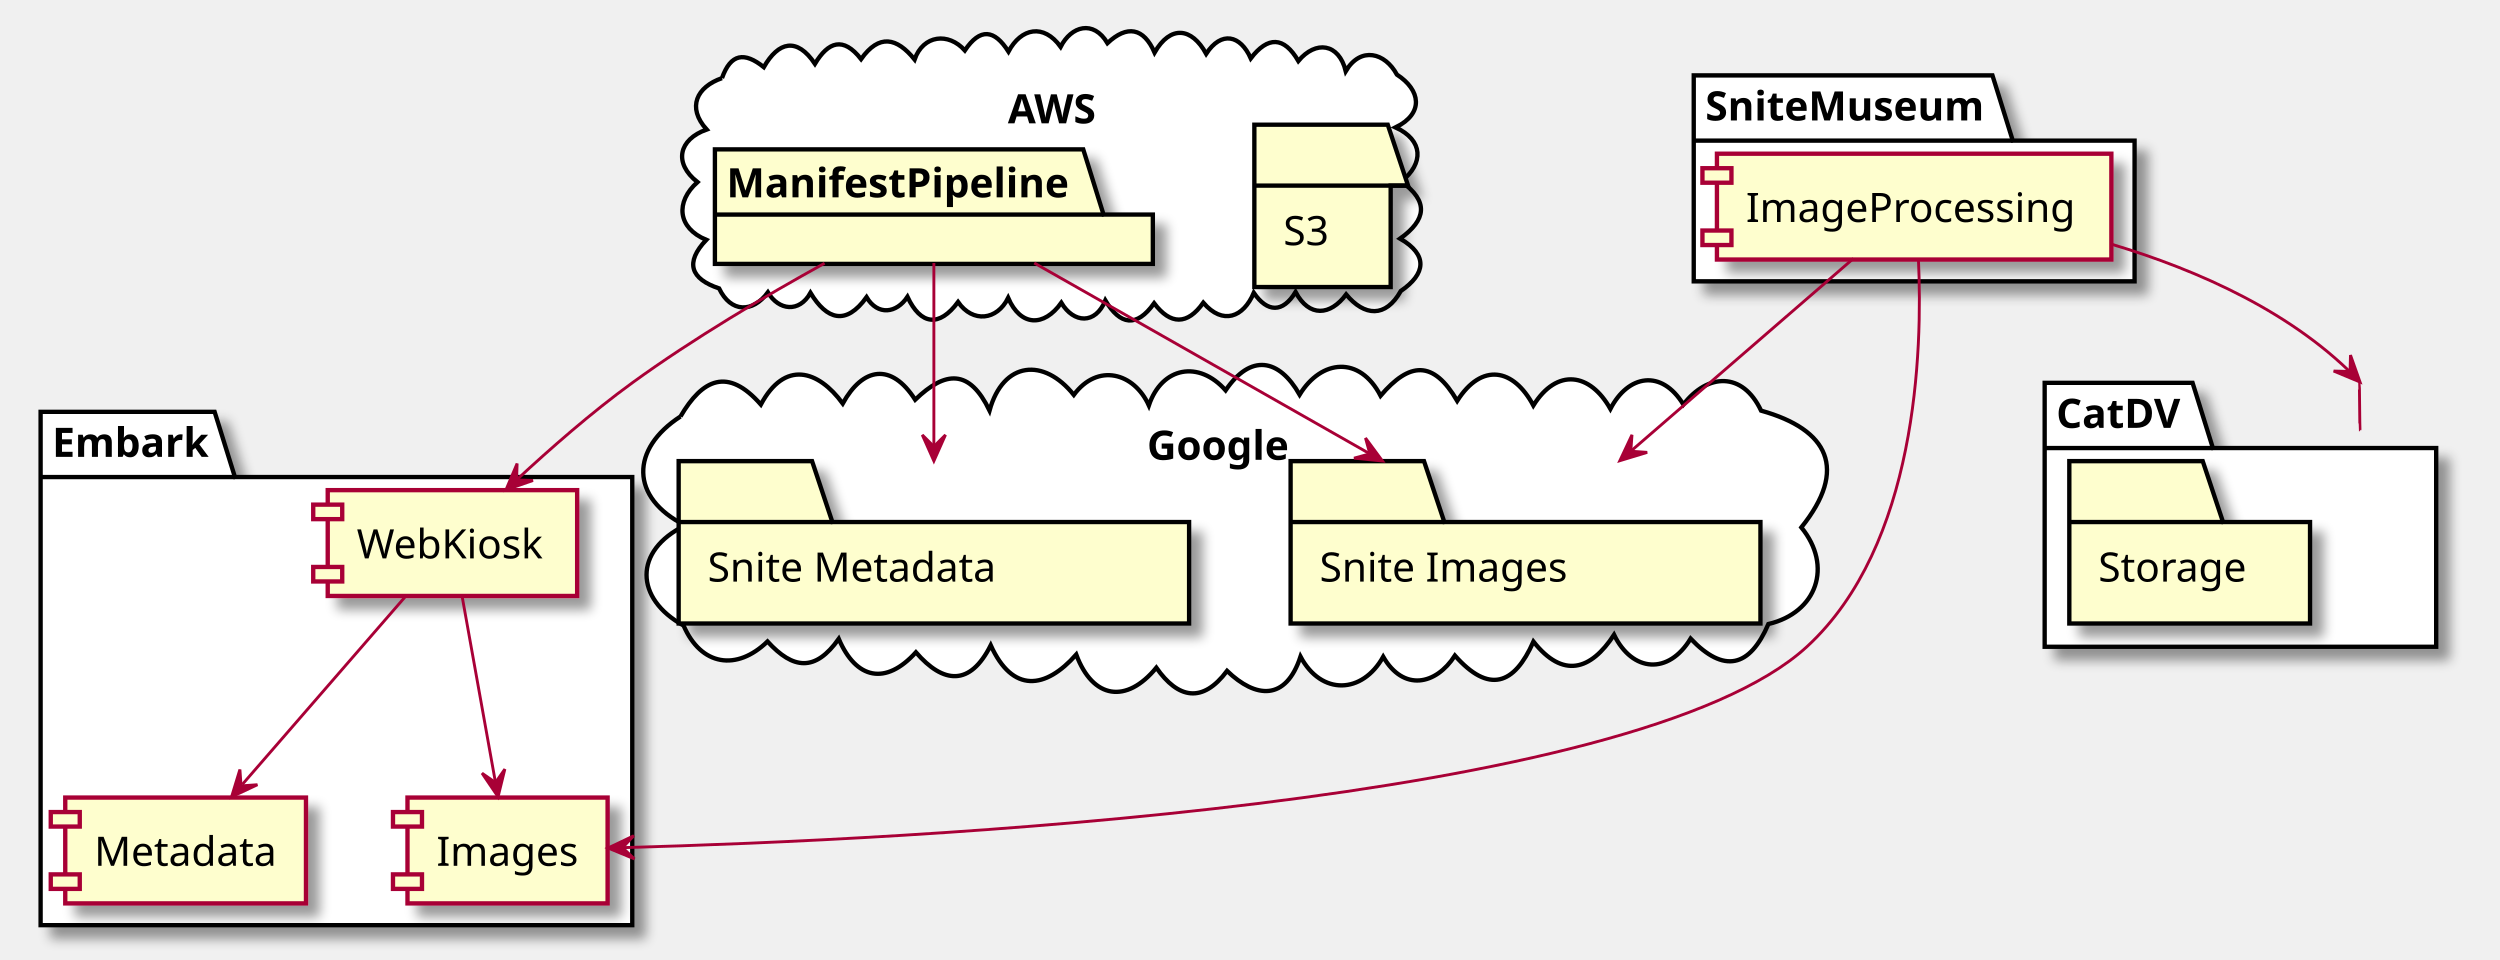
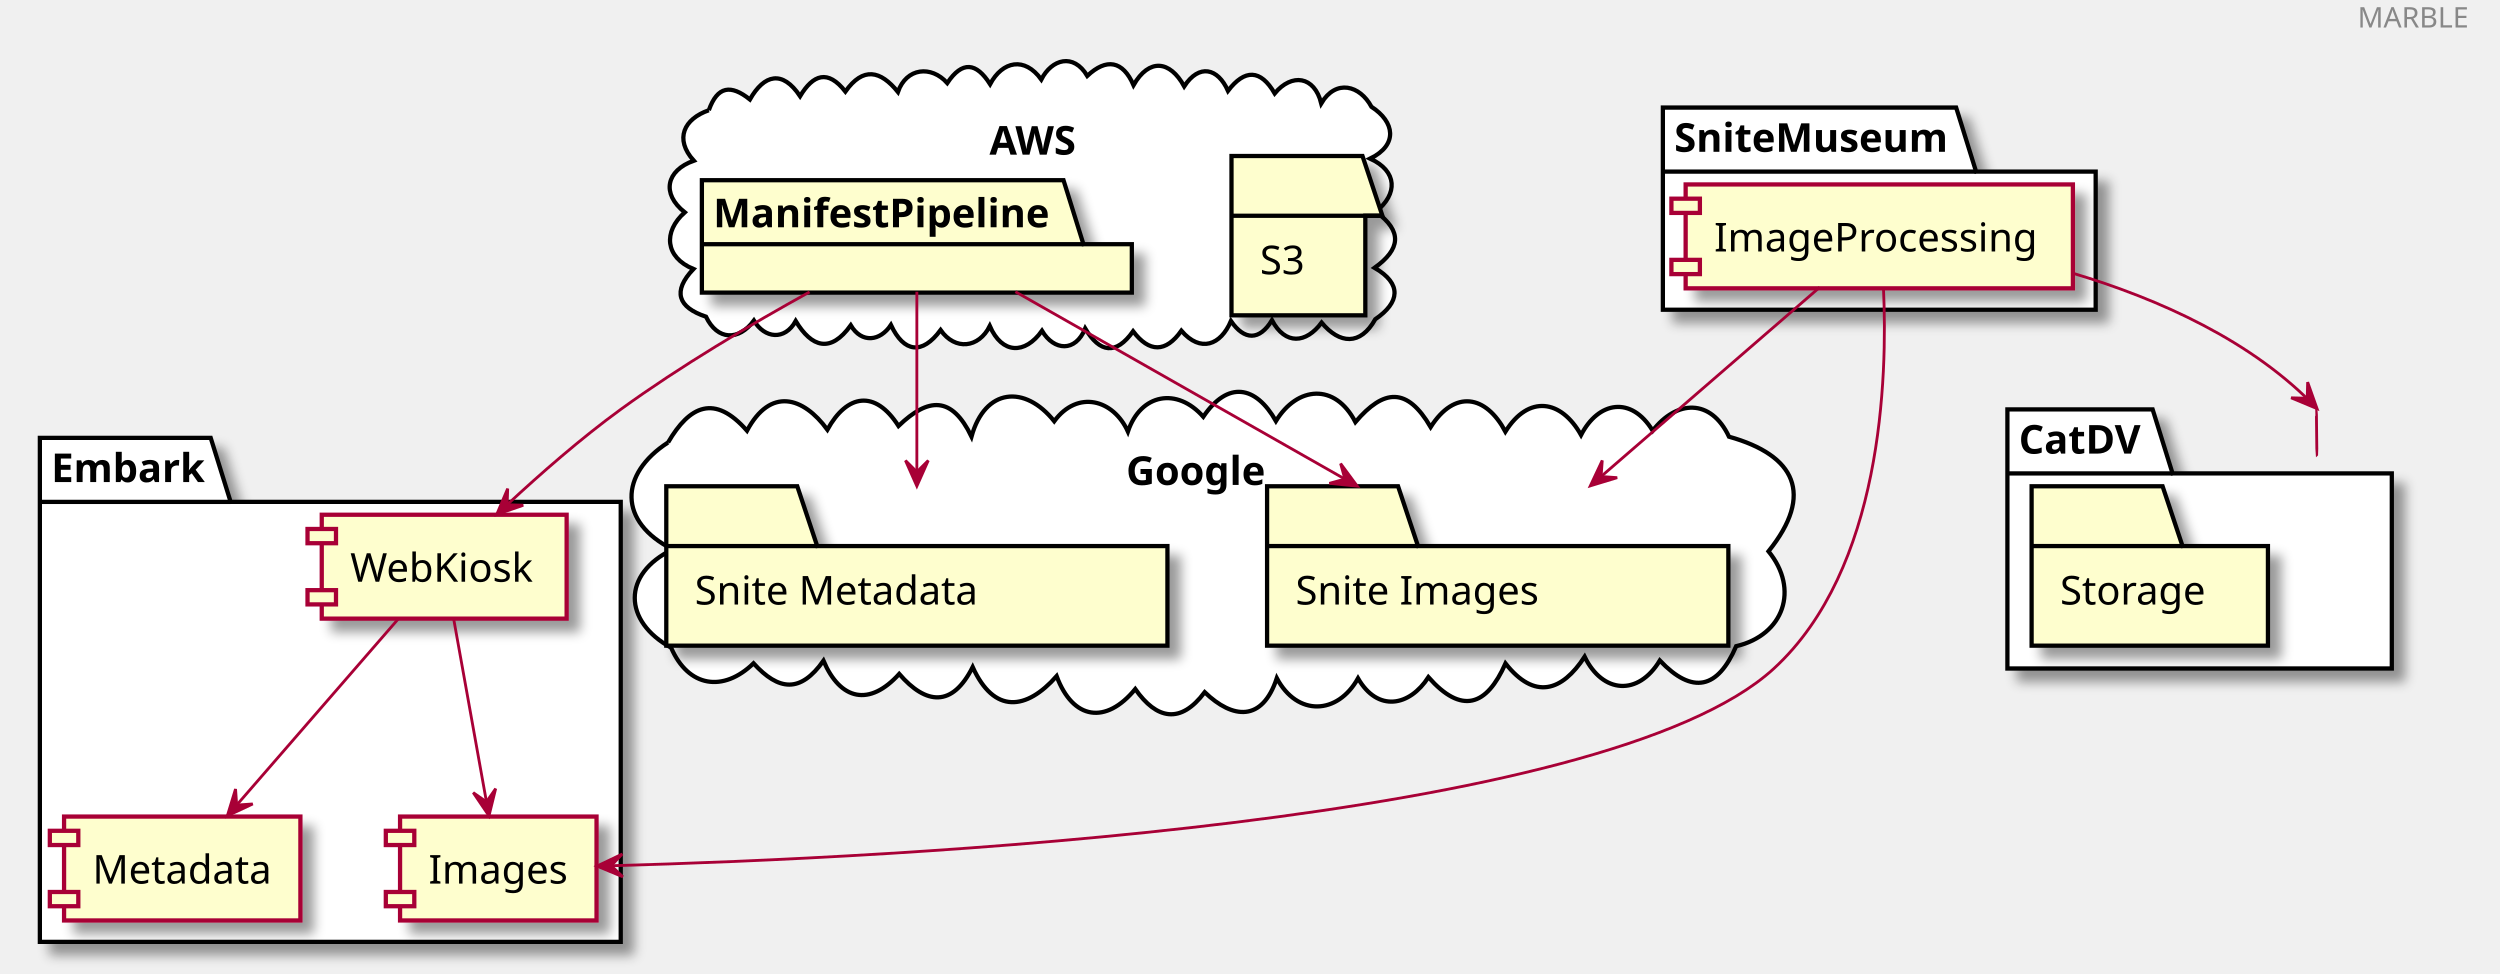
- <svg xmlns="http://www.w3.org/2000/svg" contentScriptType="application/ecmascript" contentStyleType="text/css" height="331px" preserveAspectRatio="none" style="width:862px;height:331px;" version="1.1" viewBox="0 0 862 331" width="862px" zoomAndPan="magnify">
+ <svg xmlns="http://www.w3.org/2000/svg" contentScriptType="application/ecmascript" contentStyleType="text/css" height="342px" preserveAspectRatio="none" style="width:878px;height:342px;" version="1.1" viewBox="0 0 878 342" width="878px" zoomAndPan="magnify">
  <defs>
-     <filter height="300%" id="f4wis2cxtss2o" width="300%" x="-1" y="-1">
+     <filter height="300%" id="f1378as74lln8k" width="300%" x="-1" y="-1">
      <feGaussianBlur result="blurOut" stdDeviation="2.0" />
      <feColorMatrix in="blurOut" result="blurOut2" type="matrix" values="0 0 0 0 0 0 0 0 0 0 0 0 0 0 0 0 0 0 .4 0" />
      <feOffset dx="4.0" dy="4.0" in="blurOut2" result="blurOut3" />
      <feBlend in="SourceGraphic" in2="blurOut3" mode="normal" />
    </filter>
  </defs>
  <g>
-     <polygon fill="#FFFFFF" filter="url(#f4wis2cxtss2o)" points="14,142,74,142,81,164.488,218,164.488,218,319,14,319,14,142" style="stroke: #000000; stroke-width: 1.5;" />
-     <line style="stroke: #000000; stroke-width: 1.5;" x1="14" x2="81" y1="164.488" y2="164.488" />
-     <text fill="#000000" font-family="sans-serif" font-size="14" font-weight="bold" lengthAdjust="spacingAndGlyphs" textLength="54" x="18" y="157.535">Embark</text>
-     <polygon fill="#FFFFFF" filter="url(#f4wis2cxtss2o)" points="705,132,756,132,763,154.488,840,154.488,840,223,705,223,705,132" style="stroke: #000000; stroke-width: 1.5;" />
-     <line style="stroke: #000000; stroke-width: 1.5;" x1="705" x2="763" y1="154.488" y2="154.488" />
-     <text fill="#000000" font-family="sans-serif" font-size="14" font-weight="bold" lengthAdjust="spacingAndGlyphs" textLength="45" x="709" y="147.535">CatDV</text>
-     <polygon fill="#FFFFFF" filter="url(#f4wis2cxtss2o)" points="584,26,687,26,694,48.488,736,48.488,736,97,584,97,584,26" style="stroke: #000000; stroke-width: 1.5;" />
-     <line style="stroke: #000000; stroke-width: 1.5;" x1="584" x2="694" y1="48.488" y2="48.488" />
-     <text fill="#000000" font-family="sans-serif" font-size="14" font-weight="bold" lengthAdjust="spacingAndGlyphs" textLength="97" x="588" y="41.535">SniteMuseum</text>
-     <path d="M234.628,143.608 C242.195,130.687 250.916,126.485 262.342,139.48 C270.565,124.142 282.006,127.461 290.576,139.116 C297.504,126.617 307.308,124.949 315.553,137.819 C326.047,127.741 334.242,127.202 341.194,141.539 C345.942,124.471 359.949,123.275 370.246,136.156 C378.481,125.02 391.03,128.513 396.121,139.786 C400.659,126.406 413.38,124.164 422.592,134.589 C431.193,121.87 440.987,123.573 448.111,136.083 C455.627,123.841 468.846,122.602 476.019,136.451 C486.009,124.743 494.174,124.074 502.446,138.207 C510.895,124.941 521.844,126.944 528.698,139.809 C536.85,126.78 548.251,128.508 555.266,140.992 C561.358,129.195 572.873,127.128 580.423,139.473 C588.743,128.7 600.829,128.027 607.227,141.59 C630.482,148.093 637.268,161.764 621.098,181.85 C632.028,195.207 626.481,211.24 609.741,215.166 C603.304,230.156 594.441,232.305 582.924,220.192 C575.322,232.772 562.851,231.834 556.528,218.87 C548.493,231.173 538.906,234.109 528.735,221.227 C522.071,236.257 513.353,239.239 501.66,226.052 C495.053,236.284 483.901,238.502 476.932,226.455 C469.706,239.369 455.592,239.869 448.414,226.403 C443.339,241.802 433.015,240.863 423.091,231.329 C414.591,242.678 406.202,240.915 398.702,230.223 C388.41,242.769 376.801,241.066 371.091,225.691 C360.454,237.692 349.143,239.086 341.605,222.496 C334.471,236.688 325.289,235.848 315.801,224.915 C305.399,236.432 295.16,234.253 289.201,220.28 C281.097,231.7 273.515,230.892 264.636,221.18 C253.998,231.495 241.73,229.62 235.697,215.684 C218.85,206.446 218.301,189.844 236.25,181.162 C217.069,171.598 217.421,154.744 234.628,143.608 " fill="#FFFFFF" style="stroke: #000000; stroke-width: 1.5;" />
-     <text fill="#000000" font-family="sans-serif" font-size="14" font-weight="bold" lengthAdjust="spacingAndGlyphs" textLength="50" x="395.5" y="158.535">Google</text>
-     <path d="M248.935,26.94 C251.975,18.401 256.676,17.813 263.36,23.152 C268.408,14.328 274.756,12.702 280.99,21.998 C285.598,14.377 290.704,12.484 296.899,20.371 C303.156,11.577 309.211,12.947 315.347,20.508 C318.351,12.019 327.002,11.055 332.678,17.383 C337.967,9.531 342.838,10.12 347.718,17.779 C352.111,9.633 359.823,8.013 365.703,16.135 C369.372,8.99 376.979,6.705 381.852,14.864 C388.619,8.542 394.311,9.495 398.092,18.111 C403.576,8.623 410.856,9.397 415.892,18.539 C421.139,10.541 427.677,12.053 431.27,20.122 C437.147,12.46 442.685,12.468 447.672,21.022 C453.686,13.839 461.603,14.862 464.021,24.514 C469.199,15.866 477.586,18.174 481.654,25.723 C489.847,31.037 491.096,39.058 481.212,43.934 C490.808,48.374 491.014,56.316 483.176,62.592 C492.75,69.489 491.788,75.785 482.746,82.276 C492.499,87.93 491.613,94.443 482.988,100.343 C477.748,109.709 470.453,109.085 464.152,101.523 C458.662,108.891 451.43,109.501 446.708,100.695 C442.273,107.97 437.016,107.789 432.31,100.972 C428.719,109.418 421.67,112.225 414.895,104.376 C409.386,112.151 403.628,112.062 397.942,104.572 C391.862,113.091 386.234,112.135 381.133,103.607 C377.663,111.996 370.223,111.516 365.941,104.402 C359.939,112.806 351.947,112.637 347.614,102.731 C343.727,110.496 335.45,111.428 330.334,104.142 C323.831,112.911 317.495,112.131 312.89,102.357 C309.109,108.051 302.671,108.954 298.786,102.476 C291.675,112.361 285.082,110.266 279.457,100.978 C275.558,107.956 268.515,107.076 264.767,100.81 C259.482,108.001 251.961,107.862 247.942,99.446 C238.098,96.158 236.059,90.553 243.529,82.703 C233.55,78.567 232.806,69.628 240.486,62.793 C232.136,56.213 234.004,48.09 243.657,44.658 C236.721,36.979 240.256,29.967 248.935,26.94 " fill="#FFFFFF" style="stroke: #000000; stroke-width: 1.5;" />
-     <text fill="#000000" font-family="sans-serif" font-size="14" font-weight="bold" lengthAdjust="spacingAndGlyphs" textLength="31" x="347.5" y="42.535">AWS</text>
-     <rect fill="#FEFECE" filter="url(#f4wis2cxtss2o)" height="36.488" style="stroke: #A80036; stroke-width: 1.5;" width="83" x="22.5" y="275" />
-     <rect fill="#FEFECE" height="5" style="stroke: #A80036; stroke-width: 1.5;" width="10" x="17.5" y="280" />
-     <rect fill="#FEFECE" height="5" style="stroke: #A80036; stroke-width: 1.5;" width="10" x="17.5" y="301.488" />
-     <text fill="#000000" font-family="sans-serif" font-size="14" lengthAdjust="spacingAndGlyphs" textLength="63" x="32.5" y="298.535">Metadata</text>
-     <rect fill="#FEFECE" filter="url(#f4wis2cxtss2o)" height="36.488" style="stroke: #A80036; stroke-width: 1.5;" width="69" x="140.5" y="275" />
-     <rect fill="#FEFECE" height="5" style="stroke: #A80036; stroke-width: 1.5;" width="10" x="135.5" y="280" />
-     <rect fill="#FEFECE" height="5" style="stroke: #A80036; stroke-width: 1.5;" width="10" x="135.5" y="301.488" />
-     <text fill="#000000" font-family="sans-serif" font-size="14" lengthAdjust="spacingAndGlyphs" textLength="49" x="150.5" y="298.535">Images</text>
-     <rect fill="#FEFECE" filter="url(#f4wis2cxtss2o)" height="36.488" style="stroke: #A80036; stroke-width: 1.5;" width="86" x="113" y="169" />
-     <rect fill="#FEFECE" height="5" style="stroke: #A80036; stroke-width: 1.5;" width="10" x="108" y="174" />
-     <rect fill="#FEFECE" height="5" style="stroke: #A80036; stroke-width: 1.5;" width="10" x="108" y="195.488" />
-     <text fill="#000000" font-family="sans-serif" font-size="14" lengthAdjust="spacingAndGlyphs" textLength="66" x="123" y="192.535">WebKiosk</text>
-     <polygon fill="#FEFECE" filter="url(#f4wis2cxtss2o)" points="713.5,159,759.5,159,766.5,180,796.5,180,796.5,214.977,713.5,214.977,713.5,159" style="stroke: #000000; stroke-width: 1.5;" />
-     <line style="stroke: #000000; stroke-width: 1.5;" x1="713.5" x2="766.5" y1="180" y2="180" />
-     <text fill="#000000" font-family="sans-serif" font-size="14" lengthAdjust="spacingAndGlyphs" textLength="53" x="723.5" y="200.535">Storage</text>
-     <rect fill="#FEFECE" filter="url(#f4wis2cxtss2o)" height="36.488" style="stroke: #A80036; stroke-width: 1.5;" width="136" x="592" y="53" />
-     <rect fill="#FEFECE" height="5" style="stroke: #A80036; stroke-width: 1.5;" width="10" x="587" y="58" />
-     <rect fill="#FEFECE" height="5" style="stroke: #A80036; stroke-width: 1.5;" width="10" x="587" y="79.488" />
-     <text fill="#000000" font-family="sans-serif" font-size="14" lengthAdjust="spacingAndGlyphs" textLength="116" x="602" y="76.535">ImageProcessing</text>
-     <polygon fill="#FEFECE" filter="url(#f4wis2cxtss2o)" points="234,159,280,159,287,180,410,180,410,214.977,234,214.977,234,159" style="stroke: #000000; stroke-width: 1.5;" />
-     <line style="stroke: #000000; stroke-width: 1.5;" x1="234" x2="287" y1="180" y2="180" />
-     <text fill="#000000" font-family="sans-serif" font-size="14" lengthAdjust="spacingAndGlyphs" textLength="101" x="244" y="200.535">Snite Metadata</text>
-     <polygon fill="#FEFECE" filter="url(#f4wis2cxtss2o)" points="445,159,491,159,498,180,607,180,607,214.977,445,214.977,445,159" style="stroke: #000000; stroke-width: 1.5;" />
-     <line style="stroke: #000000; stroke-width: 1.5;" x1="445" x2="498" y1="180" y2="180" />
-     <text fill="#000000" font-family="sans-serif" font-size="14" lengthAdjust="spacingAndGlyphs" textLength="87" x="455" y="200.535">Snite Images</text>
-     <polygon fill="#FEFECE" filter="url(#f4wis2cxtss2o)" points="432.5,43,478.5,43,485.5,64,479.5,64,479.5,98.977,432.5,98.977,432.5,43" style="stroke: #000000; stroke-width: 1.5;" />
-     <line style="stroke: #000000; stroke-width: 1.5;" x1="432.5" x2="485.5" y1="64" y2="64" />
-     <text fill="#000000" font-family="sans-serif" font-size="14" lengthAdjust="spacingAndGlyphs" textLength="17" x="442.5" y="84.535">S3</text>
-     <polygon fill="#FEFECE" filter="url(#f4wis2cxtss2o)" points="246.5,51.5,373.5,51.5,380.5,73.988,397.5,73.988,397.5,90.988,246.5,90.988,246.5,51.5" style="stroke: #000000; stroke-width: 1.5;" />
-     <line style="stroke: #000000; stroke-width: 1.5;" x1="246.5" x2="380.5" y1="73.988" y2="73.988" />
-     <text fill="#000000" font-family="sans-serif" font-size="14" font-weight="bold" lengthAdjust="spacingAndGlyphs" textLength="121" x="250.5" y="68.035">ManifestPipeline</text>
-     <path d="M139.975,205.464 C124.276,223.551 100.328,251.144 83.525,270.504 " fill="none" id="EmbarkWebKiosk-&gt;EmbarkMetadata" style="stroke: #A80036; stroke-width: 1.0;" />
-     <polygon fill="#A80036" points="79.841,274.748,88.762,270.573,83.119,270.972,82.72,265.329,79.841,274.748" style="stroke: #A80036; stroke-width: 1.0;" />
-     <path d="M159.31,205.464 C162.497,223.247 167.332,250.22 170.792,269.521 " fill="none" id="EmbarkWebKiosk-&gt;EmbarkImages" style="stroke: #A80036; stroke-width: 1.0;" />
-     <polygon fill="#A80036" points="171.728,274.748,174.077,265.183,170.846,269.826,166.203,266.595,171.728,274.748" style="stroke: #A80036; stroke-width: 1.0;" />
-     <path d="M639.062,89.125 C618.591,106.847 586.998,134.196 562.407,155.483 " fill="none" id="SniteImageProcessing-&gt;GoogleSniteImages" style="stroke: #A80036; stroke-width: 1.0;" />
-     <polygon fill="#A80036" points="558.523,158.846,567.946,155.979,562.303,155.573,562.71,149.931,558.523,158.846" style="stroke: #A80036; stroke-width: 1.0;" />
-     <path d="M661.465,89.135 C662.967,121.262 660.985,188.071 623,223 C563.723,277.507 313.061,289.601 214.775,292.259 " fill="none" id="SniteImageProcessing-&gt;EmbarkImages" style="stroke: #A80036; stroke-width: 1.0;" />
-     <polygon fill="#A80036" points="209.647,292.393,218.749,296.157,214.645,292.263,218.54,288.16,209.647,292.393" style="stroke: #A80036; stroke-width: 1.0;" />
-     <path d="M728.066,84.211 C743.013,88.685 758.831,94.611 773.745,102.429 C781.202,106.338 788.433,110.72 795.216,115.63 C798.607,118.085 801.887,120.672 805.027,123.398 C806.597,124.761 808.132,126.159 809.629,127.593 C810.377,128.309 811.116,129.035 811.844,129.769 C812.209,130.137 812.571,130.506 812.93,130.878 C813.11,131.064 813.288,131.25 813.467,131.437 C813.556,131.531 813.645,148.394 813.734,148.488 " fill="none" id="SniteImageProcessing-&gt;CatDV" style="stroke: #A80036; stroke-width: 1.0;" />
-     <polygon fill="#A80036" points="813.734,131.718,810.449,122.433,810.295,128.088,804.641,127.935,813.734,131.718" style="stroke: #A80036; stroke-width: 1.0;" />
-     <path d="M284.315,90.765 C264.06,101.961 239.003,116.749 218,132 C204.088,142.102 189.655,154.757 178.219,165.38 " fill="none" id="ManifestPipeline-&gt;EmbarkWebKiosk" style="stroke: #A80036; stroke-width: 1.0;" />
-     <polygon fill="#A80036" points="174.46,168.898,183.764,165.668,178.111,165.481,178.297,159.827,174.46,168.898" style="stroke: #A80036; stroke-width: 1.0;" />
-     <path d="M322,90.678 C322,107.959 322,133.455 322,153.875 " fill="none" id="ManifestPipeline-&gt;GoogleSniteMetadata" style="stroke: #A80036; stroke-width: 1.0;" />
-     <polygon fill="#A80036" points="322,158.95,326,149.95,322,153.95,318,149.95,322,158.95" style="stroke: #A80036; stroke-width: 1.0;" />
-     <path d="M356.606,90.678 C388.284,108.691 435.66,135.63 472.262,156.443 " fill="none" id="ManifestPipeline-&gt;GoogleSniteImages" style="stroke: #A80036; stroke-width: 1.0;" />
-     <polygon fill="#A80036" points="476.67,158.95,470.824,151.024,472.324,156.478,466.869,157.978,476.67,158.95" style="stroke: #A80036; stroke-width: 1.0;" />
+     <text fill="#888888" font-family="sans-serif" font-size="10" lengthAdjust="spacingAndGlyphs" textLength="38" x="828" y="9.668">MARBLE</text>
+     <polygon fill="#FFFFFF" filter="url(#f1378as74lln8k)" points="14,153.777,74,153.777,81,176.266,218,176.266,218,330.777,14,330.777,14,153.777" style="stroke: #000000; stroke-width: 1.5;" />
+     <line style="stroke: #000000; stroke-width: 1.5;" x1="14" x2="81" y1="176.266" y2="176.266" />
+     <text fill="#000000" font-family="sans-serif" font-size="14" font-weight="bold" lengthAdjust="spacingAndGlyphs" textLength="54" x="18" y="169.312">Embark</text>
+     <polygon fill="#FFFFFF" filter="url(#f1378as74lln8k)" points="705,143.777,756,143.777,763,166.266,840,166.266,840,234.777,705,234.777,705,143.777" style="stroke: #000000; stroke-width: 1.5;" />
+     <line style="stroke: #000000; stroke-width: 1.5;" x1="705" x2="763" y1="166.266" y2="166.266" />
+     <text fill="#000000" font-family="sans-serif" font-size="14" font-weight="bold" lengthAdjust="spacingAndGlyphs" textLength="45" x="709" y="159.312">CatDV</text>
+     <polygon fill="#FFFFFF" filter="url(#f1378as74lln8k)" points="584,37.777,687,37.777,694,60.266,736,60.266,736,108.777,584,108.777,584,37.777" style="stroke: #000000; stroke-width: 1.5;" />
+     <line style="stroke: #000000; stroke-width: 1.5;" x1="584" x2="694" y1="60.266" y2="60.266" />
+     <text fill="#000000" font-family="sans-serif" font-size="14" font-weight="bold" lengthAdjust="spacingAndGlyphs" textLength="97" x="588" y="53.312">SniteMuseum</text>
+     <path d="M234.628,155.386 C242.195,142.465 250.916,138.262 262.342,151.258 C270.565,135.92 282.006,139.238 290.576,150.893 C297.504,138.394 307.308,136.726 315.553,149.596 C326.047,139.518 334.242,138.979 341.194,153.316 C345.942,136.248 359.949,135.052 370.246,147.934 C378.481,136.797 391.03,140.291 396.121,151.563 C400.659,138.183 413.38,135.942 422.592,146.366 C431.193,133.647 440.987,135.35 448.111,147.86 C455.627,135.619 468.846,134.379 476.019,148.228 C486.009,136.52 494.174,135.851 502.446,149.984 C510.895,136.718 521.844,138.721 528.698,151.586 C536.85,138.557 548.251,140.286 555.266,152.77 C561.358,140.973 572.873,138.906 580.423,151.251 C588.743,140.477 600.829,139.804 607.227,153.368 C630.482,159.871 637.268,173.541 621.098,193.627 C632.028,206.985 626.481,223.018 609.741,226.944 C603.304,241.934 594.441,244.082 582.924,231.969 C575.322,244.549 562.851,243.611 556.528,230.647 C548.493,242.951 538.906,245.887 528.735,233.005 C522.071,248.035 513.353,251.017 501.66,237.83 C495.053,248.061 483.901,250.28 476.932,238.232 C469.706,251.146 455.592,251.647 448.414,238.18 C443.339,253.579 433.015,252.641 423.091,243.107 C414.591,254.455 406.202,252.692 398.702,242 C388.41,254.546 376.801,252.844 371.091,237.469 C360.454,249.47 349.143,250.864 341.605,234.273 C334.471,248.465 325.289,247.625 315.801,236.692 C305.399,248.21 295.16,246.03 289.201,232.057 C281.097,243.477 273.515,242.67 264.636,232.958 C253.998,243.272 241.73,241.398 235.697,227.462 C218.85,218.223 218.301,201.621 236.25,192.94 C217.069,183.375 217.421,166.522 234.628,155.386 " fill="#FFFFFF" style="stroke: #000000; stroke-width: 1.5;" />
+     <text fill="#000000" font-family="sans-serif" font-size="14" font-weight="bold" lengthAdjust="spacingAndGlyphs" textLength="50" x="395.5" y="170.312">Google</text>
+     <path d="M248.935,38.717 C251.975,30.179 256.676,29.59 263.36,34.93 C268.408,26.106 274.756,24.48 280.99,33.776 C285.598,26.154 290.704,24.262 296.899,32.149 C303.156,23.354 309.211,24.724 315.347,32.285 C318.351,23.797 327.002,22.832 332.678,29.16 C337.967,21.308 342.838,21.897 347.718,29.556 C352.111,21.411 359.823,19.791 365.703,27.912 C369.372,20.768 376.979,18.482 381.852,26.642 C388.619,20.319 394.311,21.272 398.092,29.888 C403.576,20.4 410.856,21.175 415.892,30.316 C421.139,22.319 427.677,23.831 431.27,31.899 C437.147,24.238 442.685,24.246 447.672,32.799 C453.686,25.616 461.603,26.639 464.021,36.292 C469.199,27.643 477.586,29.952 481.654,37.5 C489.847,42.815 491.096,50.836 481.212,55.711 C490.808,60.152 491.014,68.093 483.176,74.369 C492.75,81.266 491.788,87.563 482.746,94.053 C492.499,99.707 491.613,106.22 482.988,112.12 C477.748,121.486 470.453,120.862 464.152,113.301 C458.662,120.668 451.43,121.279 446.708,112.472 C442.273,119.747 437.016,119.566 432.31,112.749 C428.719,121.196 421.67,124.002 414.895,116.153 C409.386,123.928 403.628,123.84 397.942,116.35 C391.862,124.868 386.234,123.912 381.133,115.385 C377.663,123.773 370.223,123.293 365.941,116.179 C359.939,124.583 351.947,124.415 347.614,114.508 C343.727,122.273 335.45,123.206 330.334,115.919 C323.831,124.689 317.495,123.909 312.89,114.134 C309.109,119.828 302.671,120.731 298.786,114.254 C291.675,124.138 285.082,122.044 279.457,112.755 C275.558,119.734 268.515,118.853 264.767,112.588 C259.482,119.778 251.961,119.639 247.942,111.223 C238.098,107.935 236.059,102.331 243.529,94.48 C233.55,90.344 232.806,81.406 240.486,74.571 C232.136,67.99 234.004,59.868 243.657,56.436 C236.721,48.757 240.256,41.745 248.935,38.717 " fill="#FFFFFF" style="stroke: #000000; stroke-width: 1.5;" />
+     <text fill="#000000" font-family="sans-serif" font-size="14" font-weight="bold" lengthAdjust="spacingAndGlyphs" textLength="31" x="347.5" y="54.312">AWS</text>
+     <rect fill="#FEFECE" filter="url(#f1378as74lln8k)" height="36.488" style="stroke: #A80036; stroke-width: 1.5;" width="83" x="22.5" y="286.777" />
+     <rect fill="#FEFECE" height="5" style="stroke: #A80036; stroke-width: 1.5;" width="10" x="17.5" y="291.777" />
+     <rect fill="#FEFECE" height="5" style="stroke: #A80036; stroke-width: 1.5;" width="10" x="17.5" y="313.266" />
+     <text fill="#000000" font-family="sans-serif" font-size="14" lengthAdjust="spacingAndGlyphs" textLength="63" x="32.5" y="310.312">Metadata</text>
+     <rect fill="#FEFECE" filter="url(#f1378as74lln8k)" height="36.488" style="stroke: #A80036; stroke-width: 1.5;" width="69" x="140.5" y="286.777" />
+     <rect fill="#FEFECE" height="5" style="stroke: #A80036; stroke-width: 1.5;" width="10" x="135.5" y="291.777" />
+     <rect fill="#FEFECE" height="5" style="stroke: #A80036; stroke-width: 1.5;" width="10" x="135.5" y="313.266" />
+     <text fill="#000000" font-family="sans-serif" font-size="14" lengthAdjust="spacingAndGlyphs" textLength="49" x="150.5" y="310.312">Images</text>
+     <rect fill="#FEFECE" filter="url(#f1378as74lln8k)" height="36.488" style="stroke: #A80036; stroke-width: 1.5;" width="86" x="113" y="180.777" />
+     <rect fill="#FEFECE" height="5" style="stroke: #A80036; stroke-width: 1.5;" width="10" x="108" y="185.777" />
+     <rect fill="#FEFECE" height="5" style="stroke: #A80036; stroke-width: 1.5;" width="10" x="108" y="207.266" />
+     <text fill="#000000" font-family="sans-serif" font-size="14" lengthAdjust="spacingAndGlyphs" textLength="66" x="123" y="204.312">WebKiosk</text>
+     <polygon fill="#FEFECE" filter="url(#f1378as74lln8k)" points="713.5,170.777,759.5,170.777,766.5,191.777,796.5,191.777,796.5,226.754,713.5,226.754,713.5,170.777" style="stroke: #000000; stroke-width: 1.5;" />
+     <line style="stroke: #000000; stroke-width: 1.5;" x1="713.5" x2="766.5" y1="191.777" y2="191.777" />
+     <text fill="#000000" font-family="sans-serif" font-size="14" lengthAdjust="spacingAndGlyphs" textLength="53" x="723.5" y="212.312">Storage</text>
+     <rect fill="#FEFECE" filter="url(#f1378as74lln8k)" height="36.488" style="stroke: #A80036; stroke-width: 1.5;" width="136" x="592" y="64.777" />
+     <rect fill="#FEFECE" height="5" style="stroke: #A80036; stroke-width: 1.5;" width="10" x="587" y="69.777" />
+     <rect fill="#FEFECE" height="5" style="stroke: #A80036; stroke-width: 1.5;" width="10" x="587" y="91.266" />
+     <text fill="#000000" font-family="sans-serif" font-size="14" lengthAdjust="spacingAndGlyphs" textLength="116" x="602" y="88.312">ImageProcessing</text>
+     <polygon fill="#FEFECE" filter="url(#f1378as74lln8k)" points="234,170.777,280,170.777,287,191.777,410,191.777,410,226.754,234,226.754,234,170.777" style="stroke: #000000; stroke-width: 1.5;" />
+     <line style="stroke: #000000; stroke-width: 1.5;" x1="234" x2="287" y1="191.777" y2="191.777" />
+     <text fill="#000000" font-family="sans-serif" font-size="14" lengthAdjust="spacingAndGlyphs" textLength="101" x="244" y="212.312">Snite Metadata</text>
+     <polygon fill="#FEFECE" filter="url(#f1378as74lln8k)" points="445,170.777,491,170.777,498,191.777,607,191.777,607,226.754,445,226.754,445,170.777" style="stroke: #000000; stroke-width: 1.5;" />
+     <line style="stroke: #000000; stroke-width: 1.5;" x1="445" x2="498" y1="191.777" y2="191.777" />
+     <text fill="#000000" font-family="sans-serif" font-size="14" lengthAdjust="spacingAndGlyphs" textLength="87" x="455" y="212.312">Snite Images</text>
+     <polygon fill="#FEFECE" filter="url(#f1378as74lln8k)" points="432.5,54.777,478.5,54.777,485.5,75.777,479.5,75.777,479.5,110.754,432.5,110.754,432.5,54.777" style="stroke: #000000; stroke-width: 1.5;" />
+     <line style="stroke: #000000; stroke-width: 1.5;" x1="432.5" x2="485.5" y1="75.777" y2="75.777" />
+     <text fill="#000000" font-family="sans-serif" font-size="14" lengthAdjust="spacingAndGlyphs" textLength="17" x="442.5" y="96.312">S3</text>
+     <polygon fill="#FEFECE" filter="url(#f1378as74lln8k)" points="246.5,63.277,373.5,63.277,380.5,85.766,397.5,85.766,397.5,102.766,246.5,102.766,246.5,63.277" style="stroke: #000000; stroke-width: 1.5;" />
+     <line style="stroke: #000000; stroke-width: 1.5;" x1="246.5" x2="380.5" y1="85.766" y2="85.766" />
+     <text fill="#000000" font-family="sans-serif" font-size="14" font-weight="bold" lengthAdjust="spacingAndGlyphs" textLength="121" x="250.5" y="79.812">ManifestPipeline</text>
+     <path d="M139.975,217.241 C124.276,235.329 100.328,262.922 83.525,282.281 " fill="none" id="EmbarkWebKiosk-&gt;EmbarkMetadata" style="stroke: #A80036; stroke-width: 1.0;" />
+     <polygon fill="#A80036" points="79.841,286.525,88.762,282.35,83.119,282.749,82.72,277.106,79.841,286.525" style="stroke: #A80036; stroke-width: 1.0;" />
+     <path d="M159.31,217.241 C162.497,235.025 167.332,261.997 170.792,281.298 " fill="none" id="EmbarkWebKiosk-&gt;EmbarkImages" style="stroke: #A80036; stroke-width: 1.0;" />
+     <polygon fill="#A80036" points="171.728,286.525,174.077,276.961,170.846,281.604,166.203,278.372,171.728,286.525" style="stroke: #A80036; stroke-width: 1.0;" />
+     <path d="M639.062,100.902 C618.591,118.624 586.998,145.973 562.407,167.261 " fill="none" id="SniteImageProcessing-&gt;GoogleSniteImages" style="stroke: #A80036; stroke-width: 1.0;" />
+     <polygon fill="#A80036" points="558.523,170.623,567.946,167.757,562.303,167.35,562.71,161.708,558.523,170.623" style="stroke: #A80036; stroke-width: 1.0;" />
+     <path d="M661.465,100.912 C662.967,133.039 660.985,199.849 623,234.777 C563.723,289.285 313.061,301.378 214.775,304.037 " fill="none" id="SniteImageProcessing-&gt;EmbarkImages" style="stroke: #A80036; stroke-width: 1.0;" />
+     <polygon fill="#A80036" points="209.647,304.171,218.749,307.934,214.645,304.04,218.54,299.937,209.647,304.171" style="stroke: #A80036; stroke-width: 1.0;" />
+     <path d="M728.066,95.988 C743.013,100.462 758.831,106.388 773.745,114.206 C781.202,118.115 788.433,122.498 795.216,127.408 C798.607,129.863 801.887,132.45 805.027,135.176 C806.597,136.539 808.132,137.936 809.629,139.37 C810.377,140.087 811.116,140.812 811.844,141.547 C812.209,141.914 812.571,142.283 812.93,142.655 C813.11,142.841 813.288,143.028 813.467,143.215 C813.556,143.308 813.645,160.172 813.734,160.266 " fill="none" id="SniteImageProcessing-&gt;CatDV" style="stroke: #A80036; stroke-width: 1.0;" />
+     <polygon fill="#A80036" points="813.734,143.495,810.449,134.211,810.295,139.866,804.641,139.712,813.734,143.495" style="stroke: #A80036; stroke-width: 1.0;" />
+     <path d="M284.315,102.542 C264.06,113.738 239.003,128.526 218,143.777 C204.088,153.88 189.655,166.534 178.219,177.157 " fill="none" id="ManifestPipeline-&gt;EmbarkWebKiosk" style="stroke: #A80036; stroke-width: 1.0;" />
+     <polygon fill="#A80036" points="174.46,180.675,183.764,177.445,178.111,177.258,178.297,171.605,174.46,180.675" style="stroke: #A80036; stroke-width: 1.0;" />
+     <path d="M322,102.455 C322,119.736 322,145.232 322,165.653 " fill="none" id="ManifestPipeline-&gt;GoogleSniteMetadata" style="stroke: #A80036; stroke-width: 1.0;" />
+     <polygon fill="#A80036" points="322,170.727,326,161.727,322,165.727,318,161.727,322,170.727" style="stroke: #A80036; stroke-width: 1.0;" />
+     <path d="M356.606,102.455 C388.284,120.468 435.66,147.408 472.262,168.22 " fill="none" id="ManifestPipeline-&gt;GoogleSniteImages" style="stroke: #A80036; stroke-width: 1.0;" />
+     <polygon fill="#A80036" points="476.67,170.727,470.824,162.801,472.324,168.256,466.869,169.755,476.67,170.727" style="stroke: #A80036; stroke-width: 1.0;" />
  </g>
</svg>
